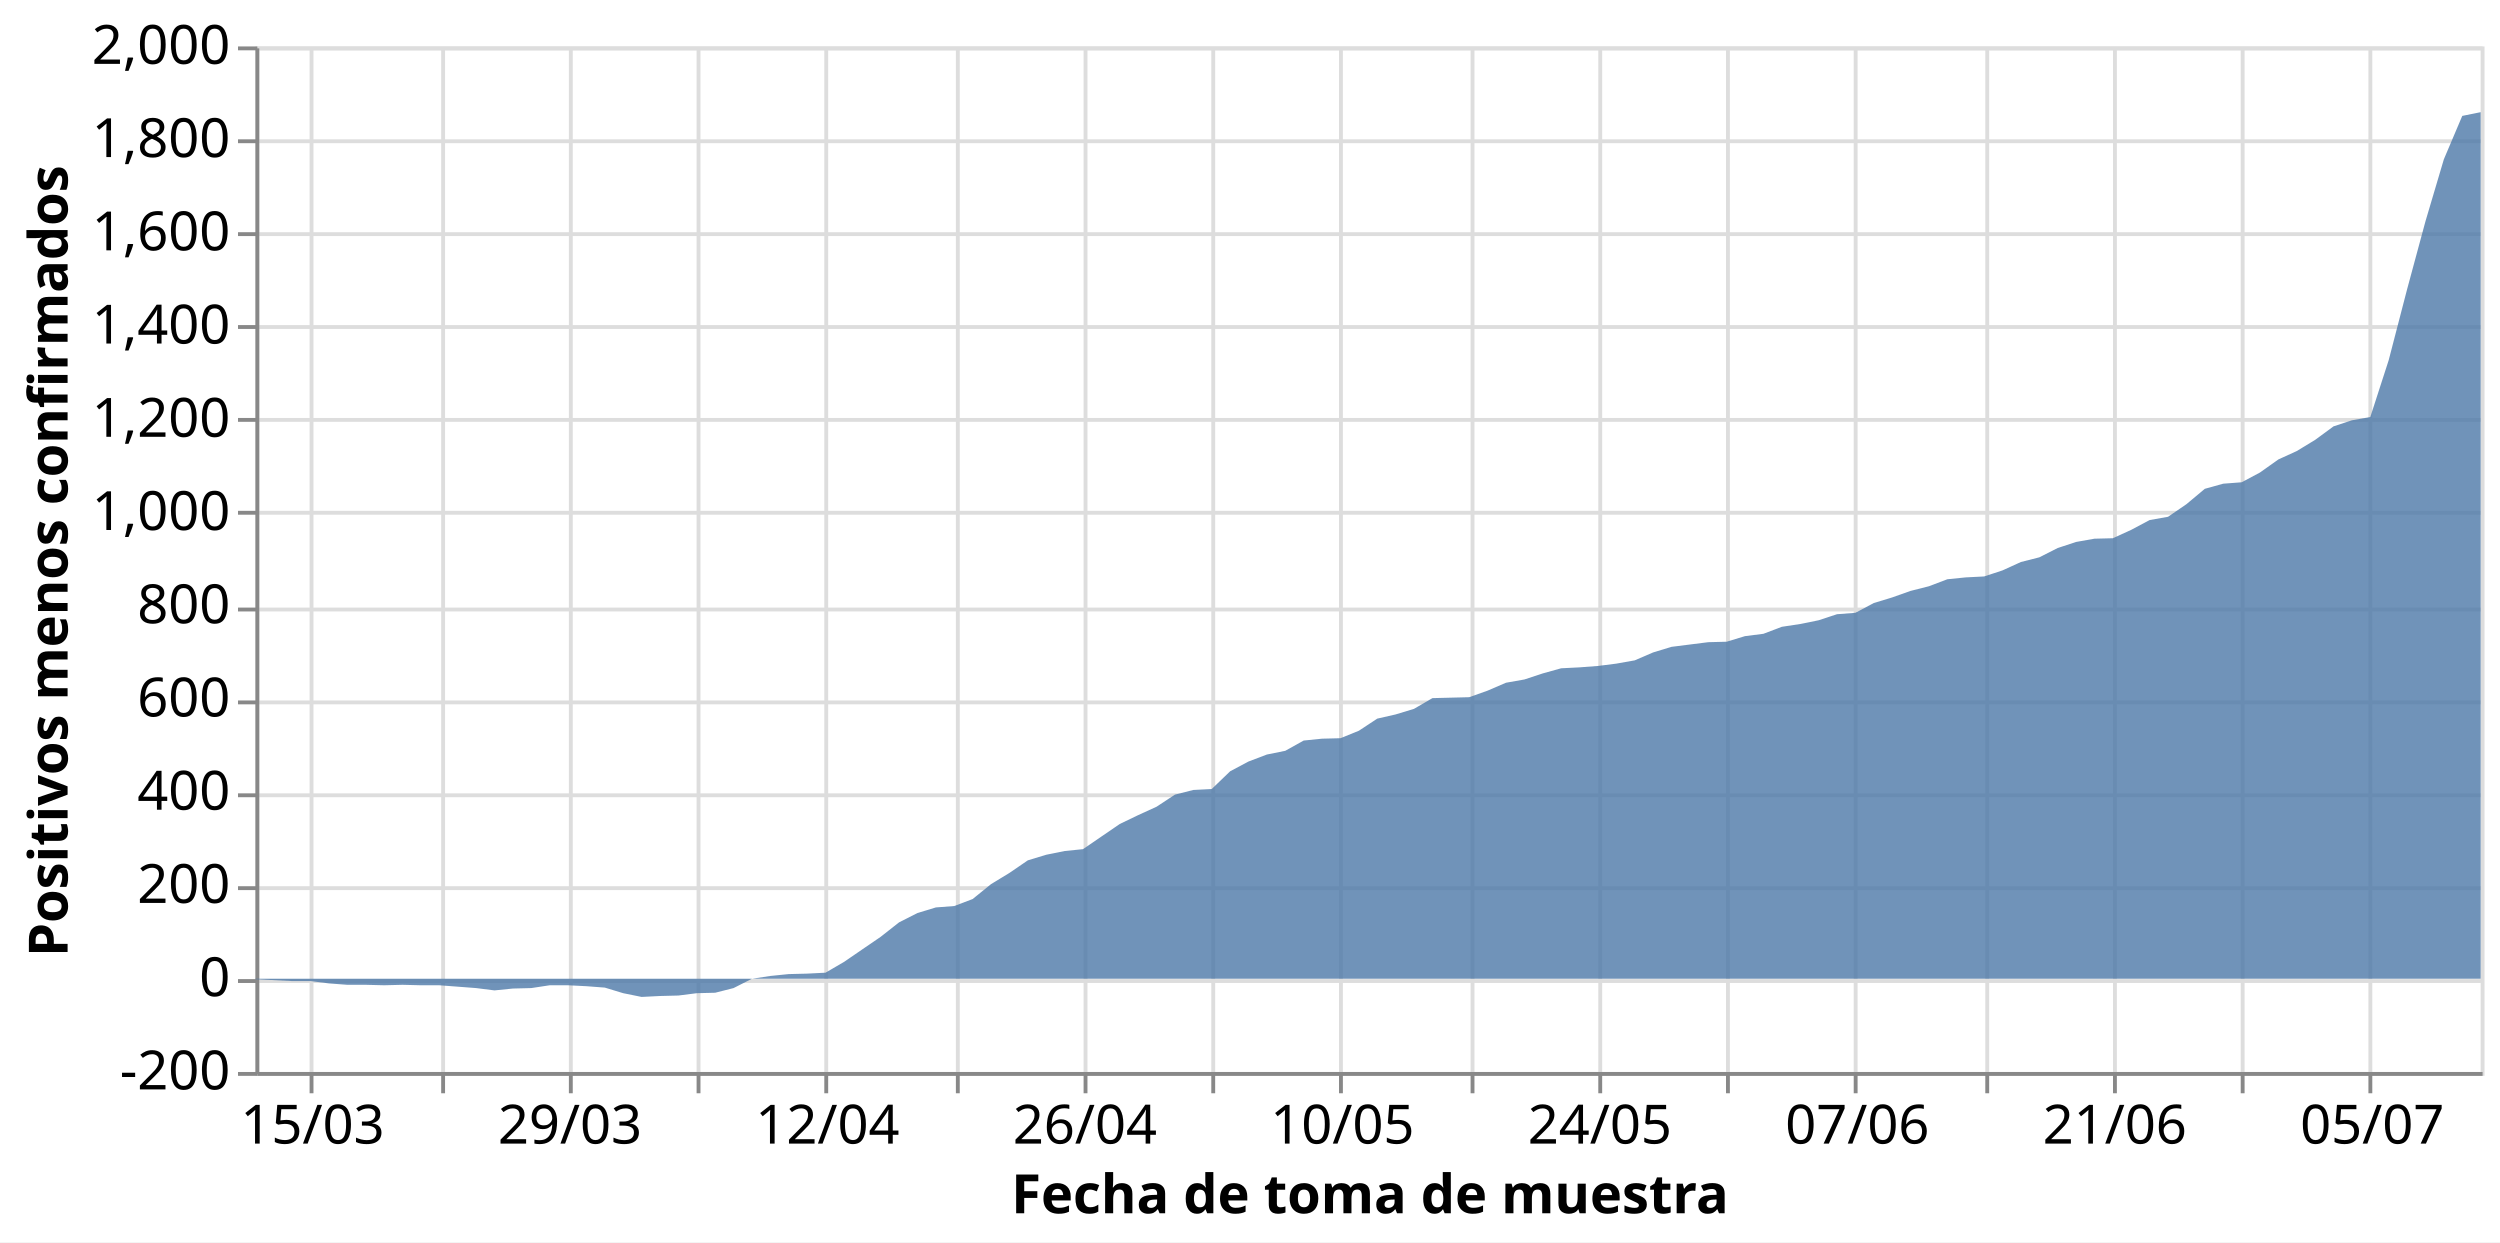
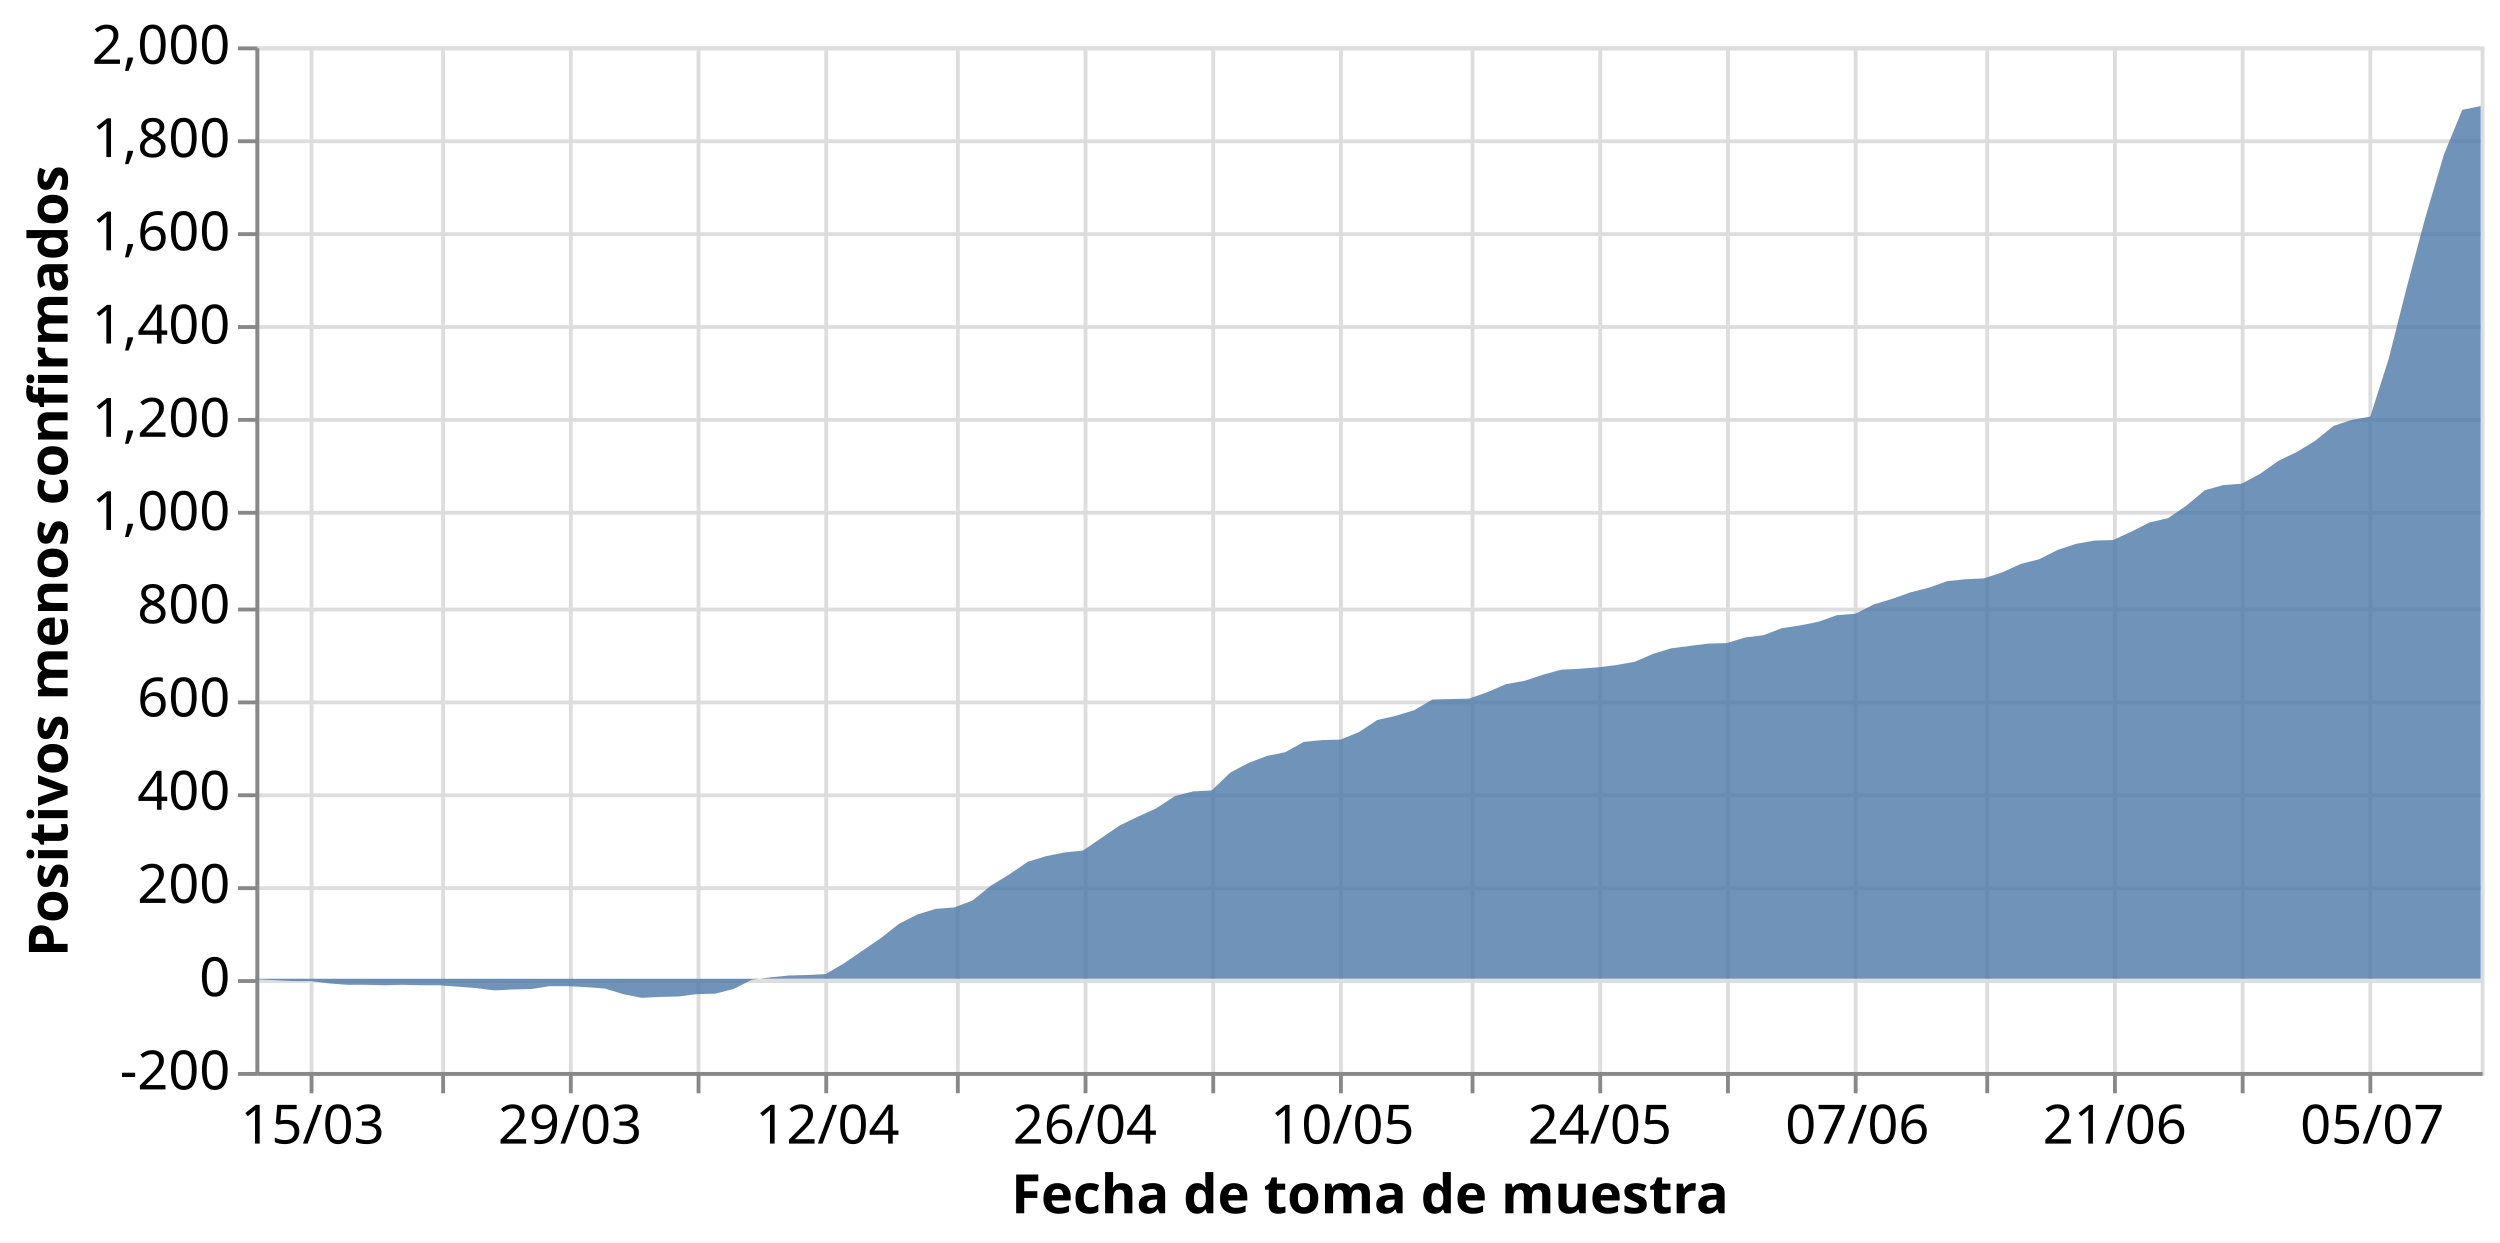
<svg xmlns="http://www.w3.org/2000/svg" class="marks" width="646" height="321" viewBox="0 0 646 321" version="1.1">
  <rect width="646" height="321" style="fill: white;" />
  <g transform="translate(66,12)">
    <g class="mark-group role-frame root">
      <g transform="translate(0,0)">
        <path class="background" d="M0.5,0.5h575v265h-575Z" style="fill: none; stroke: #ddd;" />
        <g>
          <g class="mark-group role-axis">
            <g transform="translate(0.5,265.5)">
              <path class="background" d="M0,0h0v0h0Z" style="pointer-events: none; fill: none;" />
              <g>
                <g class="mark-rule role-axis-grid" style="pointer-events: none;">
                  <line transform="translate(14,-265)" x2="0" y2="265" style="fill: none; stroke: #ddd; stroke-width: 1; opacity: 1;" />
                  <line transform="translate(48,-265)" x2="0" y2="265" style="fill: none; stroke: #ddd; stroke-width: 1; opacity: 1;" />
                  <line transform="translate(81,-265)" x2="0" y2="265" style="fill: none; stroke: #ddd; stroke-width: 1; opacity: 1;" />
                  <line transform="translate(114,-265)" x2="0" y2="265" style="fill: none; stroke: #ddd; stroke-width: 1; opacity: 1;" />
                  <line transform="translate(147,-265)" x2="0" y2="265" style="fill: none; stroke: #ddd; stroke-width: 1; opacity: 1;" />
                  <line transform="translate(181,-265)" x2="0" y2="265" style="fill: none; stroke: #ddd; stroke-width: 1; opacity: 1;" />
                  <line transform="translate(214,-265)" x2="0" y2="265" style="fill: none; stroke: #ddd; stroke-width: 1; opacity: 1;" />
                  <line transform="translate(247,-265)" x2="0" y2="265" style="fill: none; stroke: #ddd; stroke-width: 1; opacity: 1;" />
                  <line transform="translate(280,-265)" x2="0" y2="265" style="fill: none; stroke: #ddd; stroke-width: 1; opacity: 1;" />
                  <line transform="translate(314,-265)" x2="0" y2="265" style="fill: none; stroke: #ddd; stroke-width: 1; opacity: 1;" />
                  <line transform="translate(347,-265)" x2="0" y2="265" style="fill: none; stroke: #ddd; stroke-width: 1; opacity: 1;" />
                  <line transform="translate(380,-265)" x2="0" y2="265" style="fill: none; stroke: #ddd; stroke-width: 1; opacity: 1;" />
                  <line transform="translate(413,-265)" x2="0" y2="265" style="fill: none; stroke: #ddd; stroke-width: 1; opacity: 1;" />
                  <line transform="translate(447,-265)" x2="0" y2="265" style="fill: none; stroke: #ddd; stroke-width: 1; opacity: 1;" />
                  <line transform="translate(480,-265)" x2="0" y2="265" style="fill: none; stroke: #ddd; stroke-width: 1; opacity: 1;" />
                  <line transform="translate(513,-265)" x2="0" y2="265" style="fill: none; stroke: #ddd; stroke-width: 1; opacity: 1;" />
                  <line transform="translate(546,-265)" x2="0" y2="265" style="fill: none; stroke: #ddd; stroke-width: 1; opacity: 1;" />
                </g>
              </g>
              <path class="foreground" d="" style="pointer-events: none; display: none; fill: none;" />
            </g>
          </g>
          <g class="mark-group role-axis">
            <g transform="translate(0.5,0.5)">
              <path class="background" d="M0,0h0v0h0Z" style="pointer-events: none; fill: none;" />
              <g>
                <g class="mark-rule role-axis-grid" style="pointer-events: none;">
                  <line transform="translate(0,265)" x2="575" y2="0" style="fill: none; stroke: #ddd; stroke-width: 1; opacity: 1;" />
                  <line transform="translate(0,241)" x2="575" y2="0" style="fill: none; stroke: #ddd; stroke-width: 1; opacity: 1;" />
                  <line transform="translate(0,217)" x2="575" y2="0" style="fill: none; stroke: #ddd; stroke-width: 1; opacity: 1;" />
                  <line transform="translate(0,193)" x2="575" y2="0" style="fill: none; stroke: #ddd; stroke-width: 1; opacity: 1;" />
                  <line transform="translate(0,169)" x2="575" y2="0" style="fill: none; stroke: #ddd; stroke-width: 1; opacity: 1;" />
                  <line transform="translate(0,145)" x2="575" y2="0" style="fill: none; stroke: #ddd; stroke-width: 1; opacity: 1;" />
                  <line transform="translate(0,120)" x2="575" y2="0" style="fill: none; stroke: #ddd; stroke-width: 1; opacity: 1;" />
                  <line transform="translate(0,96)" x2="575" y2="0" style="fill: none; stroke: #ddd; stroke-width: 1; opacity: 1;" />
                  <line transform="translate(0,72)" x2="575" y2="0" style="fill: none; stroke: #ddd; stroke-width: 1; opacity: 1;" />
                  <line transform="translate(0,48)" x2="575" y2="0" style="fill: none; stroke: #ddd; stroke-width: 1; opacity: 1;" />
                  <line transform="translate(0,24)" x2="575" y2="0" style="fill: none; stroke: #ddd; stroke-width: 1; opacity: 1;" />
                  <line transform="translate(0,0)" x2="575" y2="0" style="fill: none; stroke: #ddd; stroke-width: 1; opacity: 1;" />
                </g>
              </g>
              <path class="foreground" d="" style="pointer-events: none; display: none; fill: none;" />
            </g>
          </g>
          <g class="mark-group role-axis">
            <g transform="translate(0.5,265.5)">
              <path class="background" d="M0,0h0v0h0Z" style="pointer-events: none; fill: none;" />
              <g>
                <g class="mark-rule role-axis-tick" style="pointer-events: none;">
                  <line transform="translate(14,0)" x2="0" y2="5" style="fill: none; stroke: #888; stroke-width: 1; opacity: 1;" />
                  <line transform="translate(48,0)" x2="0" y2="5" style="fill: none; stroke: #888; stroke-width: 1; opacity: 1;" />
                  <line transform="translate(81,0)" x2="0" y2="5" style="fill: none; stroke: #888; stroke-width: 1; opacity: 1;" />
                  <line transform="translate(114,0)" x2="0" y2="5" style="fill: none; stroke: #888; stroke-width: 1; opacity: 1;" />
                  <line transform="translate(147,0)" x2="0" y2="5" style="fill: none; stroke: #888; stroke-width: 1; opacity: 1;" />
                  <line transform="translate(181,0)" x2="0" y2="5" style="fill: none; stroke: #888; stroke-width: 1; opacity: 1;" />
                  <line transform="translate(214,0)" x2="0" y2="5" style="fill: none; stroke: #888; stroke-width: 1; opacity: 1;" />
                  <line transform="translate(247,0)" x2="0" y2="5" style="fill: none; stroke: #888; stroke-width: 1; opacity: 1;" />
                  <line transform="translate(280,0)" x2="0" y2="5" style="fill: none; stroke: #888; stroke-width: 1; opacity: 1;" />
                  <line transform="translate(314,0)" x2="0" y2="5" style="fill: none; stroke: #888; stroke-width: 1; opacity: 1;" />
                  <line transform="translate(347,0)" x2="0" y2="5" style="fill: none; stroke: #888; stroke-width: 1; opacity: 1;" />
                  <line transform="translate(380,0)" x2="0" y2="5" style="fill: none; stroke: #888; stroke-width: 1; opacity: 1;" />
                  <line transform="translate(413,0)" x2="0" y2="5" style="fill: none; stroke: #888; stroke-width: 1; opacity: 1;" />
                  <line transform="translate(447,0)" x2="0" y2="5" style="fill: none; stroke: #888; stroke-width: 1; opacity: 1;" />
                  <line transform="translate(480,0)" x2="0" y2="5" style="fill: none; stroke: #888; stroke-width: 1; opacity: 1;" />
                  <line transform="translate(513,0)" x2="0" y2="5" style="fill: none; stroke: #888; stroke-width: 1; opacity: 1;" />
                  <line transform="translate(546,0)" x2="0" y2="5" style="fill: none; stroke: #888; stroke-width: 1; opacity: 1;" />
                </g>
                <g class="mark-text role-axis-label" style="pointer-events: none;">
                  <text text-anchor="middle" transform="translate(14.2562,18)" style="font-family: sans-serif; font-size: 14px; fill: #000; opacity: 1;">15/03</text>
                  <text text-anchor="middle" transform="translate(47.52066,18)" style="font-family: sans-serif; font-size: 14px; fill: #000; opacity: 0;">22/03</text>
                  <text text-anchor="middle" transform="translate(80.78512,18)" style="font-family: sans-serif; font-size: 14px; fill: #000; opacity: 1;">29/03</text>
                  <text text-anchor="middle" transform="translate(114.0496,18)" style="font-family: sans-serif; font-size: 14px; fill: #000; opacity: 0;">05/04</text>
                  <text text-anchor="middle" transform="translate(147.314,18)" style="font-family: sans-serif; font-size: 14px; fill: #000; opacity: 1;">12/04</text>
                  <text text-anchor="middle" transform="translate(180.5785,18)" style="font-family: sans-serif; font-size: 14px; fill: #000; opacity: 0;">19/04</text>
                  <text text-anchor="middle" transform="translate(213.843,18)" style="font-family: sans-serif; font-size: 14px; fill: #000; opacity: 1;">26/04</text>
                  <text text-anchor="middle" transform="translate(247.1074,18)" style="font-family: sans-serif; font-size: 14px; fill: #000; opacity: 0;">03/05</text>
                  <text text-anchor="middle" transform="translate(280.3719,18)" style="font-family: sans-serif; font-size: 14px; fill: #000; opacity: 1;">10/05</text>
                  <text text-anchor="middle" transform="translate(313.6364,18)" style="font-family: sans-serif; font-size: 14px; fill: #000; opacity: 0;">17/05</text>
                  <text text-anchor="middle" transform="translate(346.9008,18)" style="font-family: sans-serif; font-size: 14px; fill: #000; opacity: 1;">24/05</text>
                  <text text-anchor="middle" transform="translate(380.1653,18)" style="font-family: sans-serif; font-size: 14px; fill: #000; opacity: 0;">31/05</text>
                  <text text-anchor="middle" transform="translate(413.4298,18)" style="font-family: sans-serif; font-size: 14px; fill: #000; opacity: 1;">07/06</text>
                  <text text-anchor="middle" transform="translate(446.6942,18)" style="font-family: sans-serif; font-size: 14px; fill: #000; opacity: 0;">14/06</text>
                  <text text-anchor="middle" transform="translate(479.9587,18)" style="font-family: sans-serif; font-size: 14px; fill: #000; opacity: 1;">21/06</text>
                  <text text-anchor="middle" transform="translate(513.2231,18)" style="font-family: sans-serif; font-size: 14px; fill: #000; opacity: 0;">28/06</text>
                  <text text-anchor="middle" transform="translate(546.4876,18)" style="font-family: sans-serif; font-size: 14px; fill: #000; opacity: 1;">05/07</text>
                </g>
                <g class="mark-rule role-axis-domain" style="pointer-events: none;">
                  <line transform="translate(0,0)" x2="575" y2="0" style="fill: none; stroke: #888; stroke-width: 1; opacity: 1;" />
                </g>
                <g class="mark-text role-axis-title" style="pointer-events: none;">
                  <text text-anchor="middle" transform="translate(287.5,36)" style="font-family: sans-serif; font-size: 14px; font-weight: bold; fill: #000; opacity: 1;">Fecha de toma de muestra</text>
                </g>
              </g>
              <path class="foreground" d="" style="pointer-events: none; display: none; fill: none;" />
            </g>
          </g>
          <g class="mark-group role-axis">
            <g transform="translate(0.5,0.5)">
              <path class="background" d="M0,0h0v0h0Z" style="pointer-events: none; fill: none;" />
              <g>
                <g class="mark-rule role-axis-tick" style="pointer-events: none;">
                  <line transform="translate(0,265)" x2="-5" y2="0" style="fill: none; stroke: #888; stroke-width: 1; opacity: 1;" />
                  <line transform="translate(0,241)" x2="-5" y2="0" style="fill: none; stroke: #888; stroke-width: 1; opacity: 1;" />
                  <line transform="translate(0,217)" x2="-5" y2="0" style="fill: none; stroke: #888; stroke-width: 1; opacity: 1;" />
                  <line transform="translate(0,193)" x2="-5" y2="0" style="fill: none; stroke: #888; stroke-width: 1; opacity: 1;" />
                  <line transform="translate(0,169)" x2="-5" y2="0" style="fill: none; stroke: #888; stroke-width: 1; opacity: 1;" />
                  <line transform="translate(0,145)" x2="-5" y2="0" style="fill: none; stroke: #888; stroke-width: 1; opacity: 1;" />
                  <line transform="translate(0,120)" x2="-5" y2="0" style="fill: none; stroke: #888; stroke-width: 1; opacity: 1;" />
                  <line transform="translate(0,96)" x2="-5" y2="0" style="fill: none; stroke: #888; stroke-width: 1; opacity: 1;" />
                  <line transform="translate(0,72)" x2="-5" y2="0" style="fill: none; stroke: #888; stroke-width: 1; opacity: 1;" />
                  <line transform="translate(0,48)" x2="-5" y2="0" style="fill: none; stroke: #888; stroke-width: 1; opacity: 1;" />
                  <line transform="translate(0,24)" x2="-5" y2="0" style="fill: none; stroke: #888; stroke-width: 1; opacity: 1;" />
                  <line transform="translate(0,0)" x2="-5" y2="0" style="fill: none; stroke: #888; stroke-width: 1; opacity: 1;" />
                </g>
                <g class="mark-text role-axis-label" style="pointer-events: none;">
                  <text text-anchor="end" transform="translate(-7,269)" style="font-family: sans-serif; font-size: 14px; fill: #000; opacity: 1;">-200</text>
                  <text text-anchor="end" transform="translate(-7,244.9091)" style="font-family: sans-serif; font-size: 14px; fill: #000; opacity: 1;">0</text>
                  <text text-anchor="end" transform="translate(-7,220.8182)" style="font-family: sans-serif; font-size: 14px; fill: #000; opacity: 1;">200</text>
                  <text text-anchor="end" transform="translate(-7,196.7273)" style="font-family: sans-serif; font-size: 14px; fill: #000; opacity: 1;">400</text>
                  <text text-anchor="end" transform="translate(-7,172.6364)" style="font-family: sans-serif; font-size: 14px; fill: #000; opacity: 1;">600</text>
                  <text text-anchor="end" transform="translate(-7,148.5455)" style="font-family: sans-serif; font-size: 14px; fill: #000; opacity: 1;">800</text>
                  <text text-anchor="end" transform="translate(-7,124.4545)" style="font-family: sans-serif; font-size: 14px; fill: #000; opacity: 1;">1,000</text>
                  <text text-anchor="end" transform="translate(-7,100.3636)" style="font-family: sans-serif; font-size: 14px; fill: #000; opacity: 1;">1,200</text>
                  <text text-anchor="end" transform="translate(-7,76.27273)" style="font-family: sans-serif; font-size: 14px; fill: #000; opacity: 1;">1,400</text>
                  <text text-anchor="end" transform="translate(-7,52.18182)" style="font-family: sans-serif; font-size: 14px; fill: #000; opacity: 1;">1,600</text>
                  <text text-anchor="end" transform="translate(-7,28.09091)" style="font-family: sans-serif; font-size: 14px; fill: #000; opacity: 1;">1,800</text>
                  <text text-anchor="end" transform="translate(-7,4)" style="font-family: sans-serif; font-size: 14px; fill: #000; opacity: 1;">2,000</text>
                </g>
                <g class="mark-rule role-axis-domain" style="pointer-events: none;">
                  <line transform="translate(0,265)" x2="0" y2="-265" style="fill: none; stroke: #888; stroke-width: 1; opacity: 1;" />
                </g>
                <g class="mark-text role-axis-title" style="pointer-events: none;">
                  <text text-anchor="middle" transform="translate(-46.03418,132.5) rotate(-90) translate(0,-3)" style="font-family: sans-serif; font-size: 14px; font-weight: bold; fill: #000; opacity: 1;">Positivos menos confirmados</text>
                </g>
              </g>
              <path class="foreground" d="" style="pointer-events: none; display: none; fill: none;" />
            </g>
          </g>
          <g class="mark-area role-mark marks">
-             <path d="M0,241.03L4.752,241.27L9.504,241.511L14.256,241.511L19.008,242.114L23.76,242.475L28.512,242.475L33.264,242.595L38.017,242.475L42.769,242.595L47.521,242.595L52.273,242.957L57.025,243.318L61.777,243.92L66.529,243.439L71.281,243.318L76.033,242.595L80.785,242.595L85.537,242.836L90.289,243.198L95.041,244.643L99.793,245.607L104.545,245.366L109.298,245.245L114.05,244.643L118.802,244.523L123.554,243.318L128.306,240.909L133.058,240.186L137.81,239.705L142.562,239.584L147.314,239.343L152.066,236.573L156.818,233.32L161.57,230.068L166.322,226.334L171.074,223.925L175.826,222.48L180.579,222.118L185.331,220.311L190.083,216.457L194.835,213.566L199.587,210.314L204.339,208.868L209.091,207.905L213.843,207.423L218.595,204.17L223.347,200.918L228.099,198.63L232.851,196.461L237.603,193.33L242.355,192.125L247.107,191.884L251.86,187.307L256.612,184.777L261.364,182.97L266.116,182.007L270.868,179.357L275.62,178.875L280.372,178.755L285.124,176.827L289.876,173.695L294.628,172.611L299.38,171.166L304.132,168.395L308.884,168.275L313.636,168.155L318.388,166.468L323.14,164.42L327.893,163.577L332.645,162.011L337.397,160.686L342.149,160.445L346.901,160.084L351.653,159.482L356.405,158.639L361.157,156.591L365.909,155.145L370.661,154.543L375.413,153.941L380.165,153.82L384.917,152.375L389.669,151.773L394.421,149.966L399.174,149.243L403.926,148.28L408.678,146.714L413.43,146.352L418.182,143.823L422.934,142.377L427.686,140.691L432.438,139.486L437.19,137.68L441.942,137.198L446.694,136.957L451.446,135.391L456.198,133.223L460.95,132.018L465.702,129.609L470.455,128.043L475.207,127.2L479.959,127.08L484.711,124.911L489.463,122.382L494.215,121.539L498.967,118.286L503.719,114.311L508.471,112.986L513.223,112.625L517.975,110.095L522.727,106.723L527.479,104.555L532.231,101.664L536.983,98.17L541.736,96.605L546.488,95.761L551.24,81.066L555.992,62.757L560.744,45.17L565.496,29.15L570.248,17.948L575,16.984L575,240.909L570.248,240.909L565.496,240.909L560.744,240.909L555.992,240.909L551.24,240.909L546.488,240.909L541.736,240.909L536.983,240.909L532.231,240.909L527.479,240.909L522.727,240.909L517.975,240.909L513.223,240.909L508.471,240.909L503.719,240.909L498.967,240.909L494.215,240.909L489.463,240.909L484.711,240.909L479.959,240.909L475.207,240.909L470.455,240.909L465.702,240.909L460.95,240.909L456.198,240.909L451.446,240.909L446.694,240.909L441.942,240.909L437.19,240.909L432.438,240.909L427.686,240.909L422.934,240.909L418.182,240.909L413.43,240.909L408.678,240.909L403.926,240.909L399.174,240.909L394.421,240.909L389.669,240.909L384.917,240.909L380.165,240.909L375.413,240.909L370.661,240.909L365.909,240.909L361.157,240.909L356.405,240.909L351.653,240.909L346.901,240.909L342.149,240.909L337.397,240.909L332.645,240.909L327.893,240.909L323.14,240.909L318.388,240.909L313.636,240.909L308.884,240.909L304.132,240.909L299.38,240.909L294.628,240.909L289.876,240.909L285.124,240.909L280.372,240.909L275.62,240.909L270.868,240.909L266.116,240.909L261.364,240.909L256.612,240.909L251.86,240.909L247.107,240.909L242.355,240.909L237.603,240.909L232.851,240.909L228.099,240.909L223.347,240.909L218.595,240.909L213.843,240.909L209.091,240.909L204.339,240.909L199.587,240.909L194.835,240.909L190.083,240.909L185.331,240.909L180.579,240.909L175.826,240.909L171.074,240.909L166.322,240.909L161.57,240.909L156.818,240.909L152.066,240.909L147.314,240.909L142.562,240.909L137.81,240.909L133.058,240.909L128.306,240.909L123.554,240.909L118.802,240.909L114.05,240.909L109.298,240.909L104.545,240.909L99.793,240.909L95.041,240.909L90.289,240.909L85.537,240.909L80.785,240.909L76.033,240.909L71.281,240.909L66.529,240.909L61.777,240.909L57.025,240.909L52.273,240.909L47.521,240.909L42.769,240.909L38.017,240.909L33.264,240.909L28.512,240.909L23.76,240.909L19.008,240.909L14.256,240.909L9.504,240.909L4.752,240.909L0,240.909Z" style="fill: #4c78a8; opacity: 0.8;" />
+             <path d="M0,241.03L4.752,241.27L9.504,241.511L14.256,241.511L19.008,242.114L23.76,242.475L28.512,242.475L33.264,242.595L38.017,242.475L42.769,242.595L47.521,242.595L52.273,242.957L57.025,243.318L61.777,243.92L66.529,243.68L71.281,243.559L76.033,242.836L80.785,242.836L85.537,243.077L90.289,243.439L95.041,244.884L99.793,245.848L104.545,245.607L109.298,245.486L114.05,244.884L118.802,244.764L123.554,243.559L128.306,241.15L133.058,240.548L137.81,240.066L142.562,239.945L147.314,239.705L152.066,236.934L156.818,233.682L161.57,230.43L166.322,226.695L171.074,224.286L175.826,222.841L180.579,222.48L185.331,220.673L190.083,216.818L194.835,213.927L199.587,210.675L204.339,209.23L209.091,208.266L213.843,207.784L218.595,204.532L223.347,201.28L228.099,198.991L232.851,196.823L237.603,193.691L242.355,192.486L247.107,192.245L251.86,187.668L256.612,185.139L261.364,183.332L266.116,182.368L270.868,179.718L275.62,179.236L280.372,179.116L285.124,177.189L289.876,174.057L294.628,172.973L299.38,171.527L304.132,168.757L308.884,168.636L313.636,168.516L318.388,166.83L323.14,164.782L327.893,163.939L332.645,162.373L337.397,161.048L342.149,160.807L346.901,160.445L351.653,159.843L356.405,159L361.157,156.952L365.909,155.507L370.661,154.905L375.413,154.302L380.165,154.182L384.917,152.736L389.669,152.134L394.421,150.327L399.174,149.605L403.926,148.641L408.678,146.955L413.43,146.593L418.182,144.184L422.934,142.739L427.686,141.052L432.438,139.848L437.19,138.161L441.942,137.68L446.694,137.439L451.446,135.873L456.198,133.705L460.95,132.5L465.702,130.091L470.455,128.525L475.207,127.682L479.959,127.561L484.711,125.393L489.463,122.984L494.215,121.9L498.967,118.648L503.719,114.673L508.471,113.348L513.223,112.986L517.975,110.457L522.727,107.084L527.479,104.795L532.231,101.905L536.983,98.05L541.736,96.484L546.488,95.641L551.24,80.705L555.992,61.914L560.744,44.086L565.496,27.945L570.248,16.382L575,15.418L575,240.909L570.248,240.909L565.496,240.909L560.744,240.909L555.992,240.909L551.24,240.909L546.488,240.909L541.736,240.909L536.983,240.909L532.231,240.909L527.479,240.909L522.727,240.909L517.975,240.909L513.223,240.909L508.471,240.909L503.719,240.909L498.967,240.909L494.215,240.909L489.463,240.909L484.711,240.909L479.959,240.909L475.207,240.909L470.455,240.909L465.702,240.909L460.95,240.909L456.198,240.909L451.446,240.909L446.694,240.909L441.942,240.909L437.19,240.909L432.438,240.909L427.686,240.909L422.934,240.909L418.182,240.909L413.43,240.909L408.678,240.909L403.926,240.909L399.174,240.909L394.421,240.909L389.669,240.909L384.917,240.909L380.165,240.909L375.413,240.909L370.661,240.909L365.909,240.909L361.157,240.909L356.405,240.909L351.653,240.909L346.901,240.909L342.149,240.909L337.397,240.909L332.645,240.909L327.893,240.909L323.14,240.909L318.388,240.909L313.636,240.909L308.884,240.909L304.132,240.909L299.38,240.909L294.628,240.909L289.876,240.909L285.124,240.909L280.372,240.909L275.62,240.909L270.868,240.909L266.116,240.909L261.364,240.909L256.612,240.909L251.86,240.909L247.107,240.909L242.355,240.909L237.603,240.909L232.851,240.909L228.099,240.909L223.347,240.909L218.595,240.909L213.843,240.909L209.091,240.909L204.339,240.909L199.587,240.909L194.835,240.909L190.083,240.909L185.331,240.909L180.579,240.909L175.826,240.909L171.074,240.909L166.322,240.909L161.57,240.909L156.818,240.909L152.066,240.909L147.314,240.909L142.562,240.909L137.81,240.909L133.058,240.909L128.306,240.909L123.554,240.909L118.802,240.909L114.05,240.909L109.298,240.909L104.545,240.909L99.793,240.909L95.041,240.909L90.289,240.909L85.537,240.909L80.785,240.909L76.033,240.909L71.281,240.909L66.529,240.909L61.777,240.909L57.025,240.909L52.273,240.909L47.521,240.909L42.769,240.909L38.017,240.909L33.264,240.909L28.512,240.909L23.76,240.909L19.008,240.909L14.256,240.909L9.504,240.909L4.752,240.909L0,240.909Z" style="fill: #4c78a8; opacity: 0.8;" />
          </g>
        </g>
        <path class="foreground" d="" style="display: none; fill: none;" />
      </g>
    </g>
  </g>
</svg>
